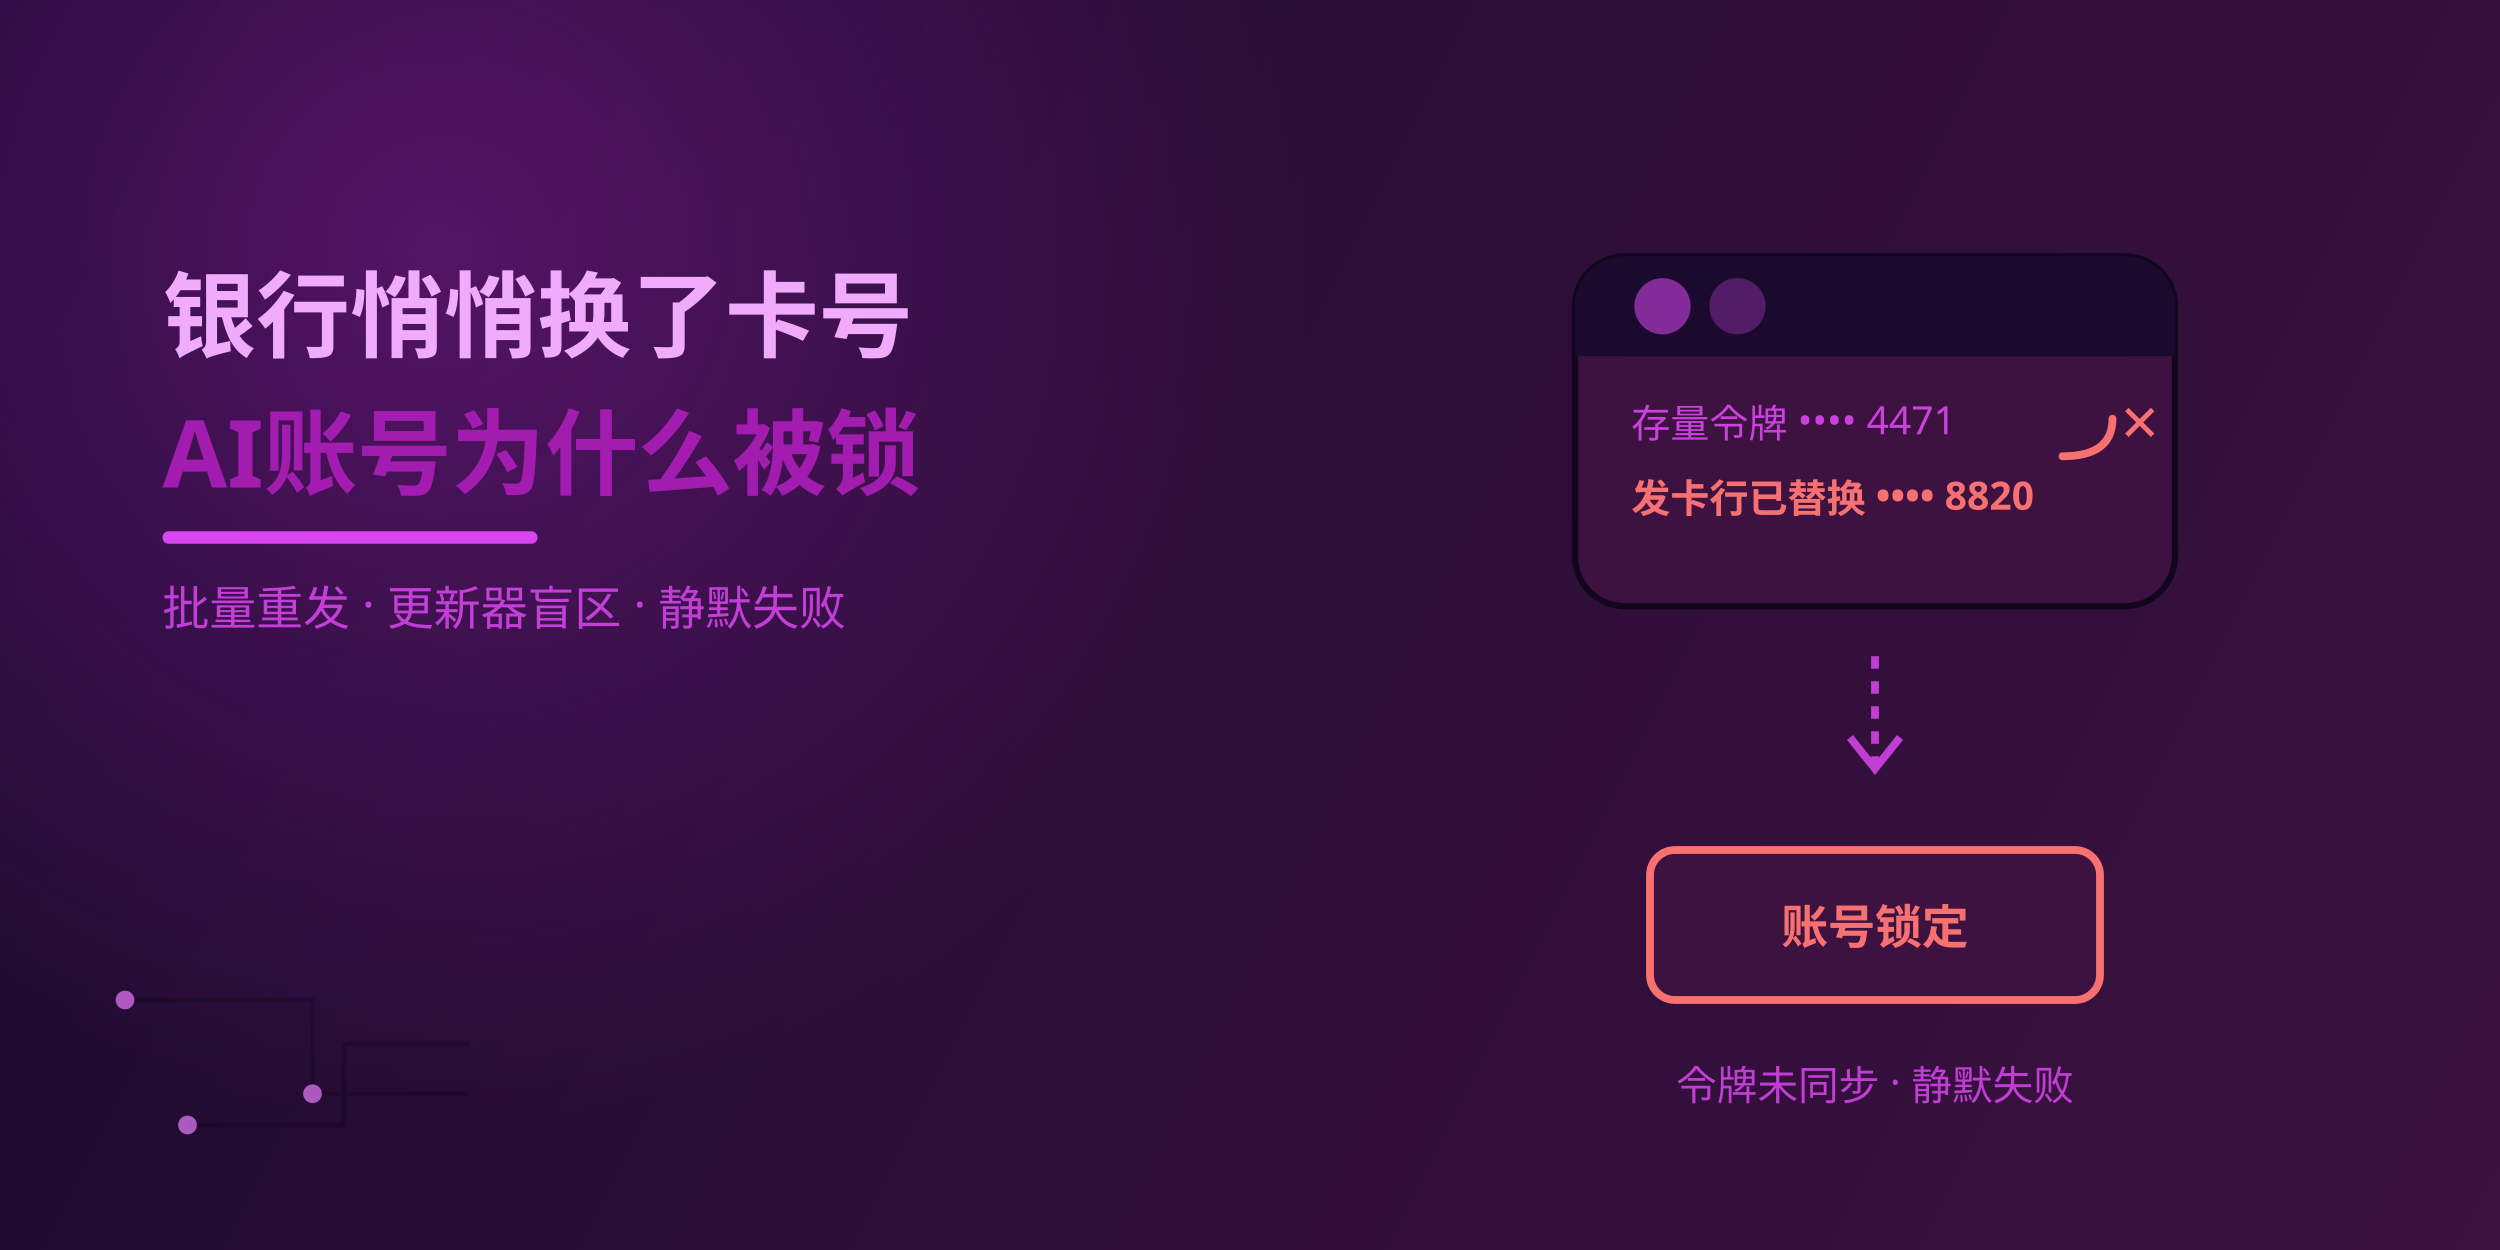
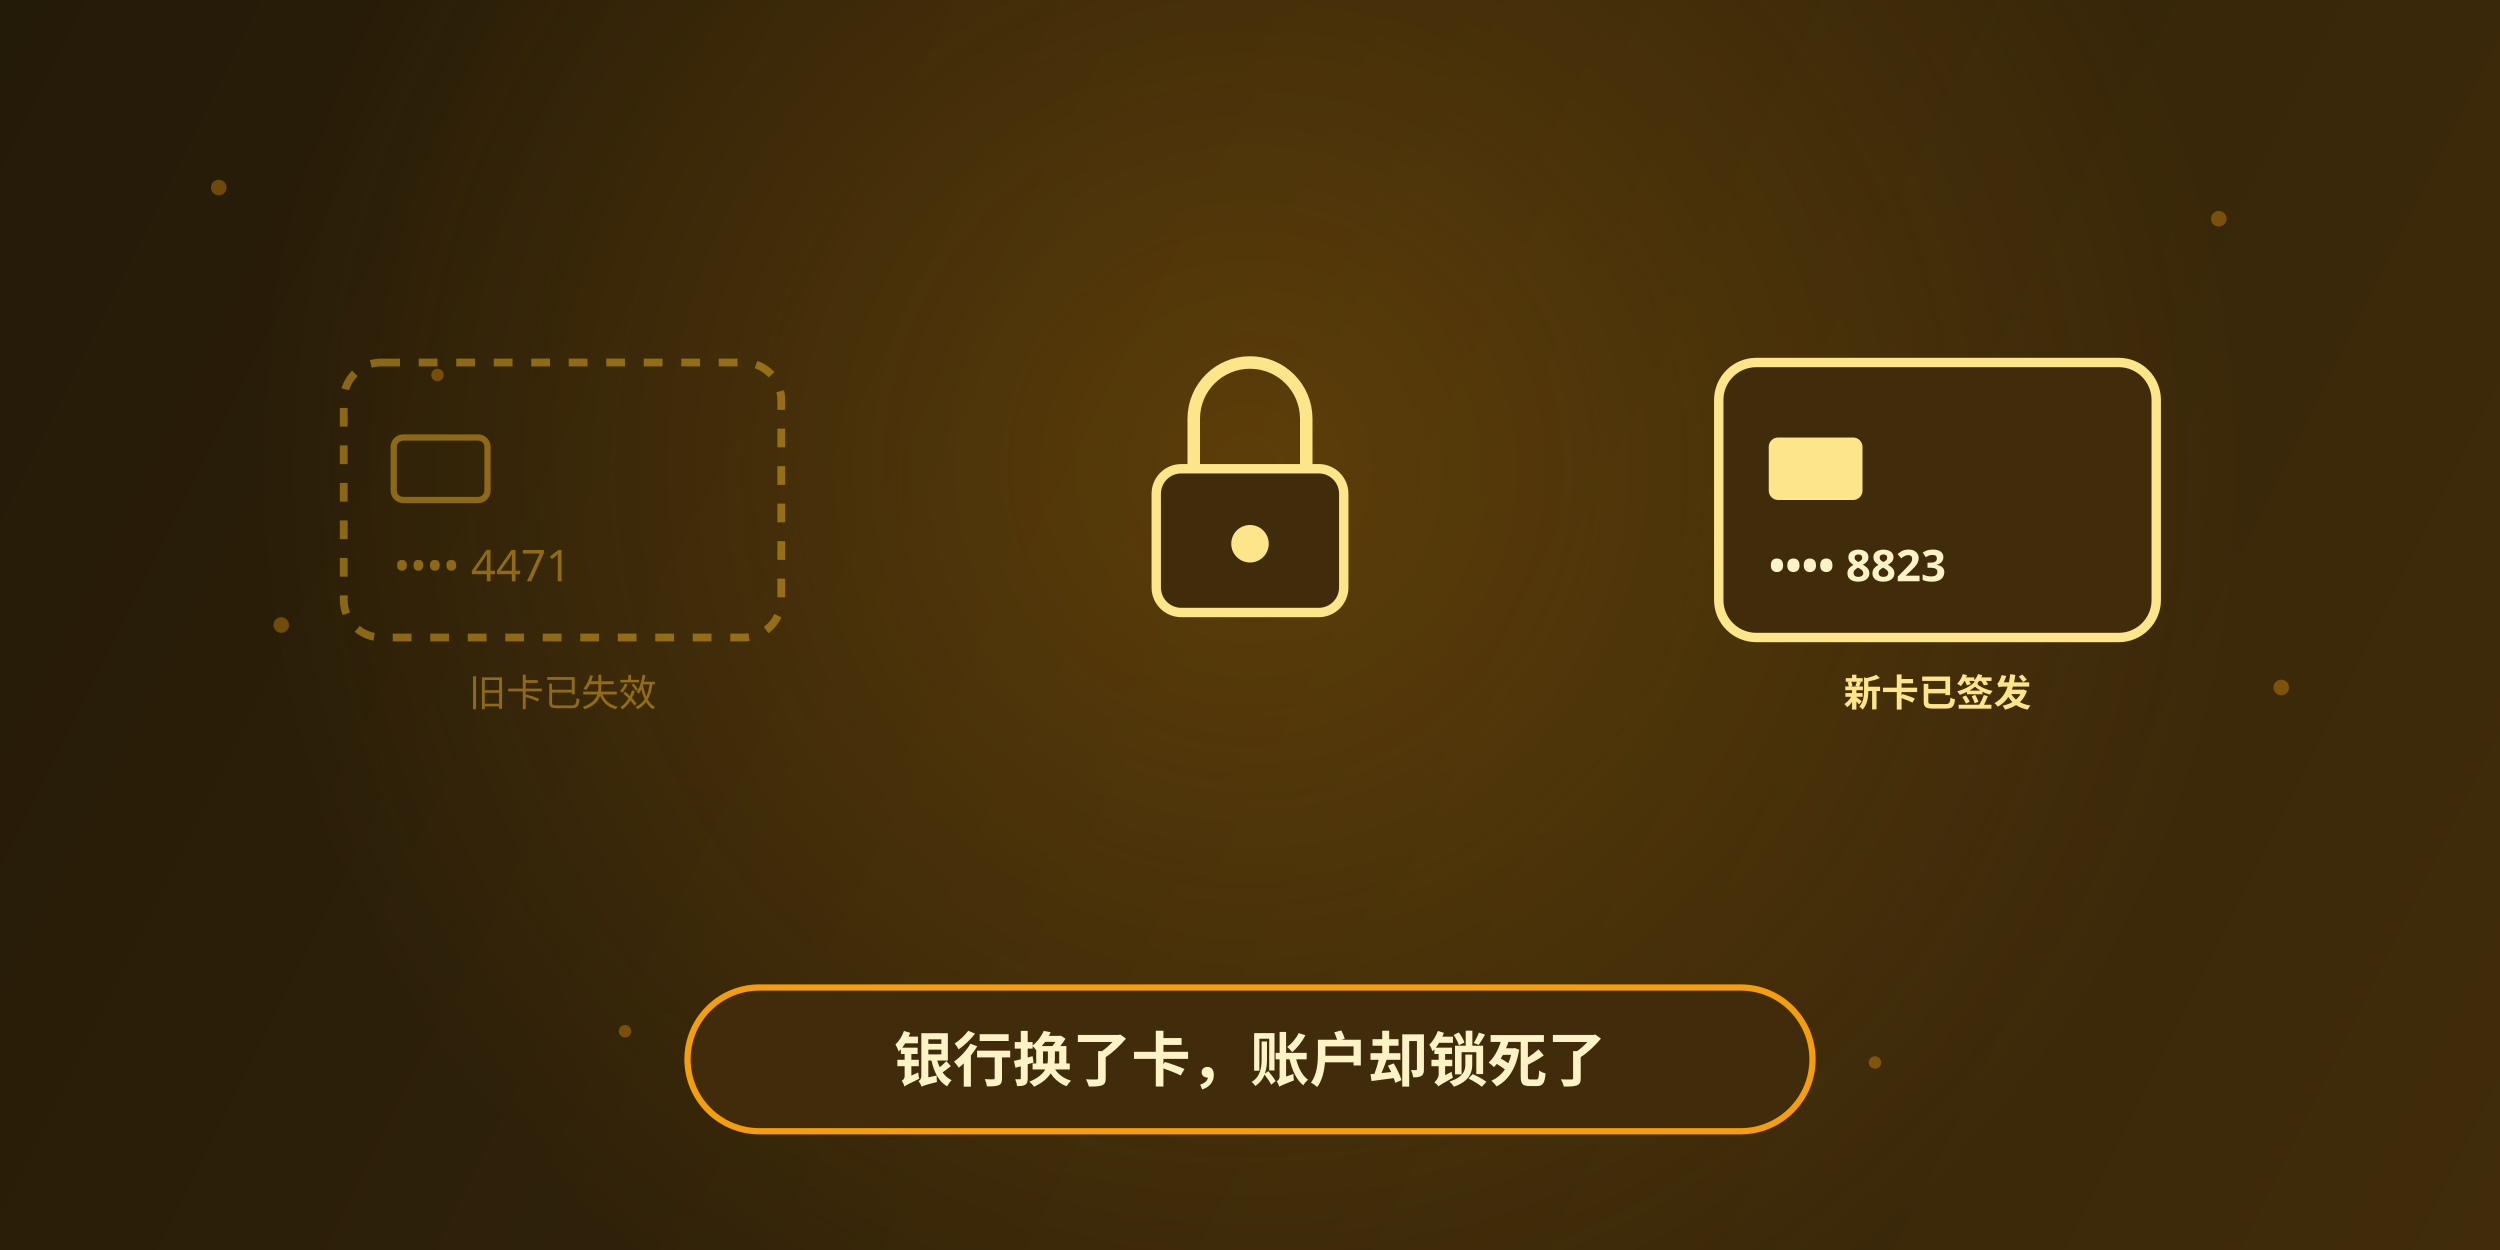
- <svg xmlns="http://www.w3.org/2000/svg" viewBox="0 0 800 400" role="img" aria-label="AI订阅平台未收到银行换卡通知导致账号锁定封面图">
+ <svg xmlns="http://www.w3.org/2000/svg" viewBox="0 0 800 400" role="img" aria-label="银行静默换卡导致AI订阅账户锁死封面图">
  <defs>
-     <linearGradient id="bgGradReissue" x1="0" y1="0" x2="800" y2="400" gradientUnits="userSpaceOnUse">
-       <stop offset="0" stop-color="#1a0a2e" />
-       <stop offset="1" stop-color="#3d1140" />
+     <linearGradient id="bgCrl" x1="0" y1="0" x2="800" y2="400" gradientUnits="userSpaceOnUse">
+       <stop offset="0" stop-color="#241a08" />
+       <stop offset="1" stop-color="#402c0a" />
    </linearGradient>
-     <radialGradient id="glowReissue" cx="140" cy="80" r="280" gradientUnits="userSpaceOnUse">
-       <stop offset="0" stop-color="#c026d3" stop-opacity="0.32" />
-       <stop offset="1" stop-color="#c026d3" stop-opacity="0" />
+     <radialGradient id="glowCrl" cx="400" cy="150" r="320" gradientUnits="userSpaceOnUse">
+       <stop offset="0" stop-color="#f59e0b" stop-opacity="0.22" />
+       <stop offset="1" stop-color="#f59e0b" stop-opacity="0" />
    </radialGradient>
  </defs>
-   <rect width="800" height="400" fill="url(#bgGradReissue)" />
-   <rect width="800" height="400" fill="url(#glowReissue)" />
-   <g stroke="#12061f" stroke-width="1.4" opacity="0.4" fill="none">
-     <path d="M40 320 h60 v30 h50" />
-     <path d="M60 360 h50 v-26 h40" />
+   <rect width="800" height="400" fill="url(#bgCrl)" />
+   <rect width="800" height="400" fill="url(#glowCrl)" />
+   <g fill="#f59e0b" opacity="0.35">
+     <circle cx="70" cy="60" r="2.5" />
+     <circle cx="140" cy="120" r="2" />
+     <circle cx="90" cy="200" r="2.5" />
+     <circle cx="710" cy="70" r="2.5" />
+     <circle cx="660" cy="140" r="2" />
+     <circle cx="730" cy="220" r="2.5" />
+     <circle cx="200" cy="330" r="2" />
+     <circle cx="600" cy="340" r="2" />
  </g>
-   <g fill="#e879f9" opacity="0.7">
-     <circle cx="40" cy="320" r="3" />
-     <circle cx="100" cy="350" r="3" />
-     <circle cx="60" cy="360" r="3" />
+   <g transform="translate(400,160)">
+     <g transform="translate(-220,0)" opacity="0.45">
+       <rect x="-70" y="-44" width="140" height="88" rx="12" fill="none" stroke="#fbbf24" stroke-width="2.5" stroke-dasharray="6 6" />
+       <rect x="-54" y="-20" width="30" height="20" rx="3" fill="none" stroke="#fbbf24" stroke-width="2" />
+       <text x="-54" y="26" font-size="14" fill="#fbbf24" font-family="'PingFang SC','Microsoft YaHei',sans-serif">•••• 4471</text>
+       <text x="0" y="66" text-anchor="middle" font-size="12" fill="#fbbf24" font-family="'PingFang SC','Microsoft YaHei',sans-serif">旧卡已失效</text>
+     </g>
+     <g transform="translate(0,-4)">
+       <rect x="-30" y="-6" width="60" height="46" rx="8" fill="#402c0a" stroke="#fde68a" stroke-width="3" />
+       <path d="M-18 -6 v-16 a18 18 0 0 1 36 0 v16" fill="none" stroke="#fde68a" stroke-width="4" />
+       <circle cx="0" cy="18" r="6" fill="#fde68a" />
+     </g>
+     <g transform="translate(220,0)">
+       <rect x="-70" y="-44" width="140" height="88" rx="12" fill="#402c0a" stroke="#fde68a" stroke-width="3" />
+       <rect x="-54" y="-20" width="30" height="20" rx="3" fill="#fde68a" />
+       <text x="-54" y="26" font-size="14" fill="#fef3c7" font-weight="700" font-family="'PingFang SC','Microsoft YaHei',sans-serif">•••• 8823</text>
+       <text x="0" y="66" text-anchor="middle" font-size="12" fill="#fde68a" font-weight="700" font-family="'PingFang SC','Microsoft YaHei',sans-serif">新卡已签发</text>
+     </g>
  </g>
-   <text x="52" y="112" font-family="'PingFang SC','Microsoft YaHei',sans-serif" font-size="30" font-weight="700" fill="#f0abfc">银行悄悄换了卡号</text>
-   <text x="52" y="156" font-family="'PingFang SC','Microsoft YaHei',sans-serif" font-size="30" font-weight="700" fill="#a21caf">AI账号为什么被锁</text>
-   <rect x="52" y="170" width="120" height="4" rx="2" fill="#d946ef" />
-   <text x="52" y="200" font-family="'PingFang SC','Microsoft YaHei',sans-serif" font-size="15" font-weight="400" fill="#d946ef" opacity="0.85">批量重发 · 更新器盲区 · 静默失败</text>
-   <g transform="translate(600,140)">
-     <rect x="-96" y="-58" width="192" height="112" rx="16" fill="#3d1140" stroke="#12061f" stroke-width="2" />
-     <rect x="-96" y="-58" width="192" height="32" rx="16" fill="#1a0a2e" />
-     <rect x="-96" y="-42" width="192" height="16" fill="#1a0a2e" />
-     <circle cx="-68" cy="-42" r="9" fill="#d946ef" opacity=".55" />
-     <circle cx="-44" cy="-42" r="9" fill="#d946ef" opacity=".3" />
-     <text x="-78" y="0" font-family="'PingFang SC','Microsoft YaHei',sans-serif" font-size="12.5" fill="#d946ef" opacity="0.9">存量令牌 •••• 4471</text>
-     <text x="-78" y="24" font-family="'PingFang SC','Microsoft YaHei',sans-serif" font-size="12.5" fill="#f87171" font-weight="700">发卡行已替换 •••• 8820</text>
-     <path d="M60 6 q16 0 16 -12" stroke="#f87171" stroke-width="2.5" fill="none" stroke-linecap="round" />
-     <text x="78" y="1" font-family="'PingFang SC','Microsoft YaHei',sans-serif" font-size="16" fill="#f87171" font-weight="700">✕</text>
-   </g>
-   <g stroke="#d946ef" stroke-width="2.5" fill="none" opacity="0.85" stroke-dasharray="4 4">
-     <path d="M600 210 v34" />
-     <path d="M592 236 l8 10 l8 -10" fill="none" stroke-dasharray="0" />
-   </g>
-   <g transform="translate(600,296)">
-     <rect x="-72" y="-24" width="144" height="48" rx="8" fill="#3d1140" stroke="#f87171" stroke-width="2.5" />
-     <text x="0" y="6" text-anchor="middle" font-family="'PingFang SC','Microsoft YaHei',sans-serif" font-size="15" fill="#f87171" font-weight="700">账号锁定</text>
-   </g>
-   <text x="600" y="352" text-anchor="middle" font-family="'PingFang SC','Microsoft YaHei',sans-serif" font-size="13" fill="#d946ef" opacity="0.85">令牌未同步 · 静默失败</text>
+   <rect x="220" y="316" width="360" height="46" rx="23" fill="#402c0a" stroke="#f59e0b" stroke-width="2" />
+   <text x="400" y="346" text-anchor="middle" font-family="'PingFang SC','Microsoft YaHei',sans-serif" font-size="19" font-weight="700" fill="#fef3c7">银行换了卡，账户却锁死了</text>
</svg>
